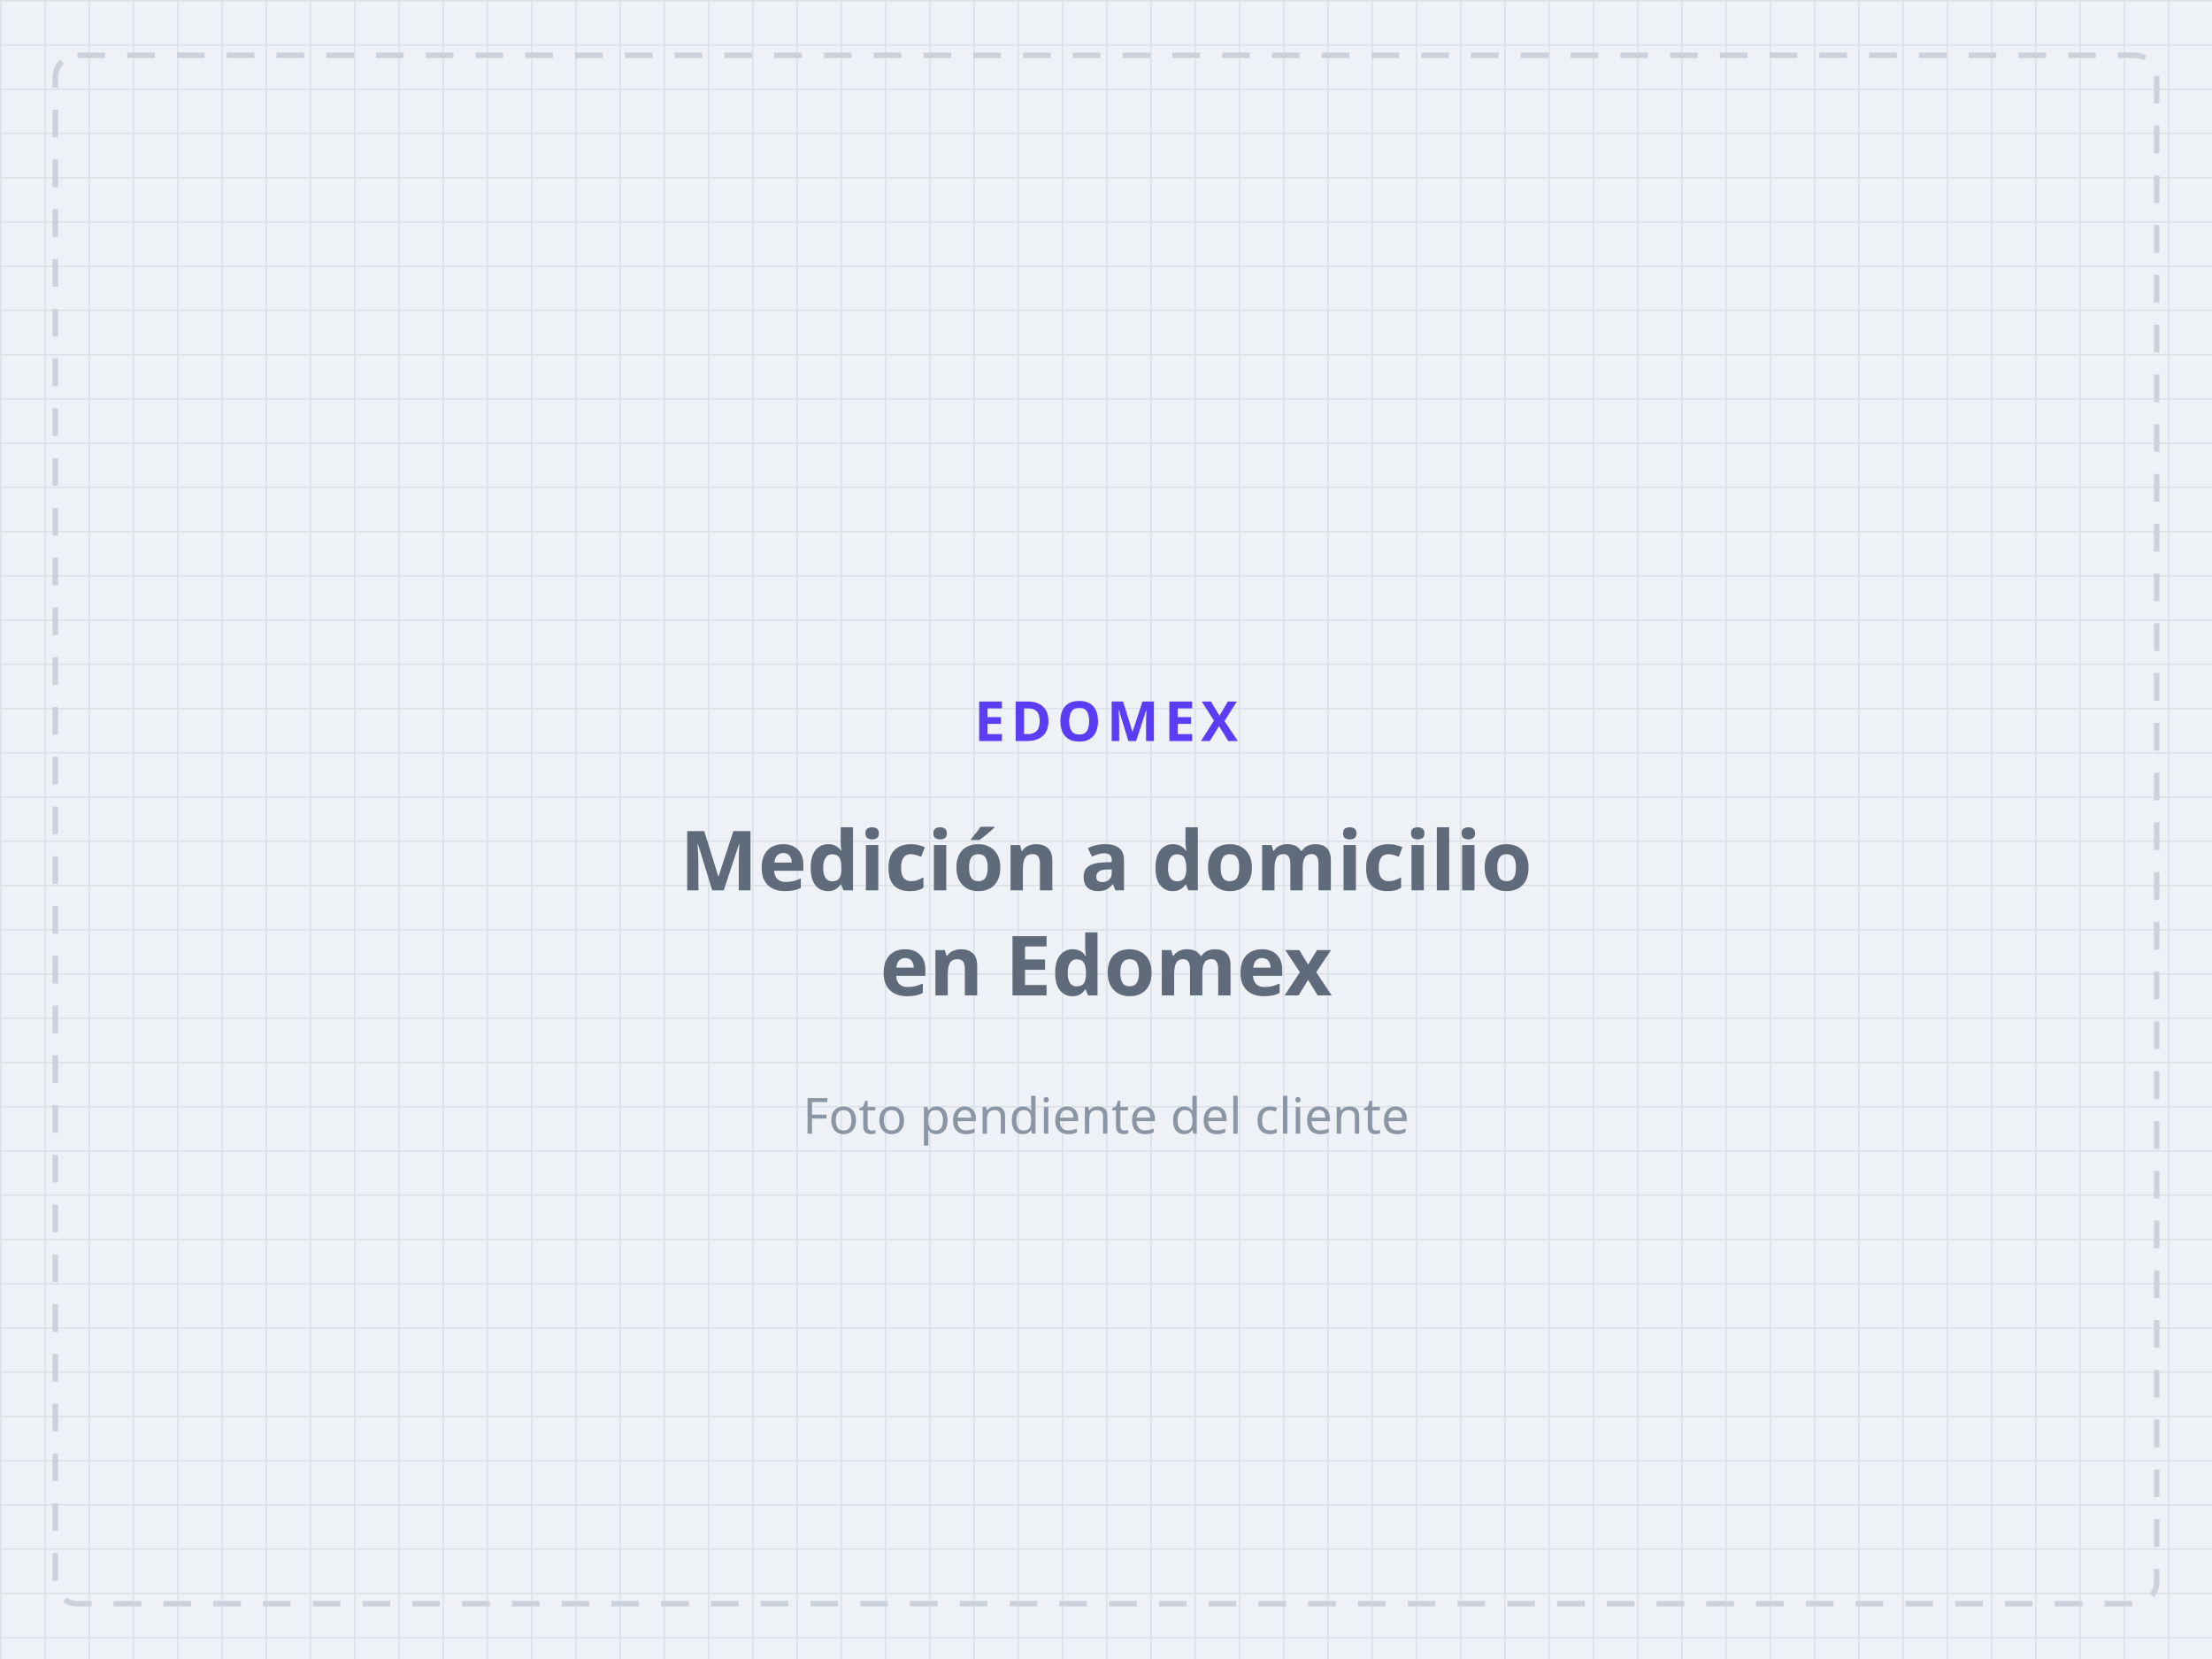
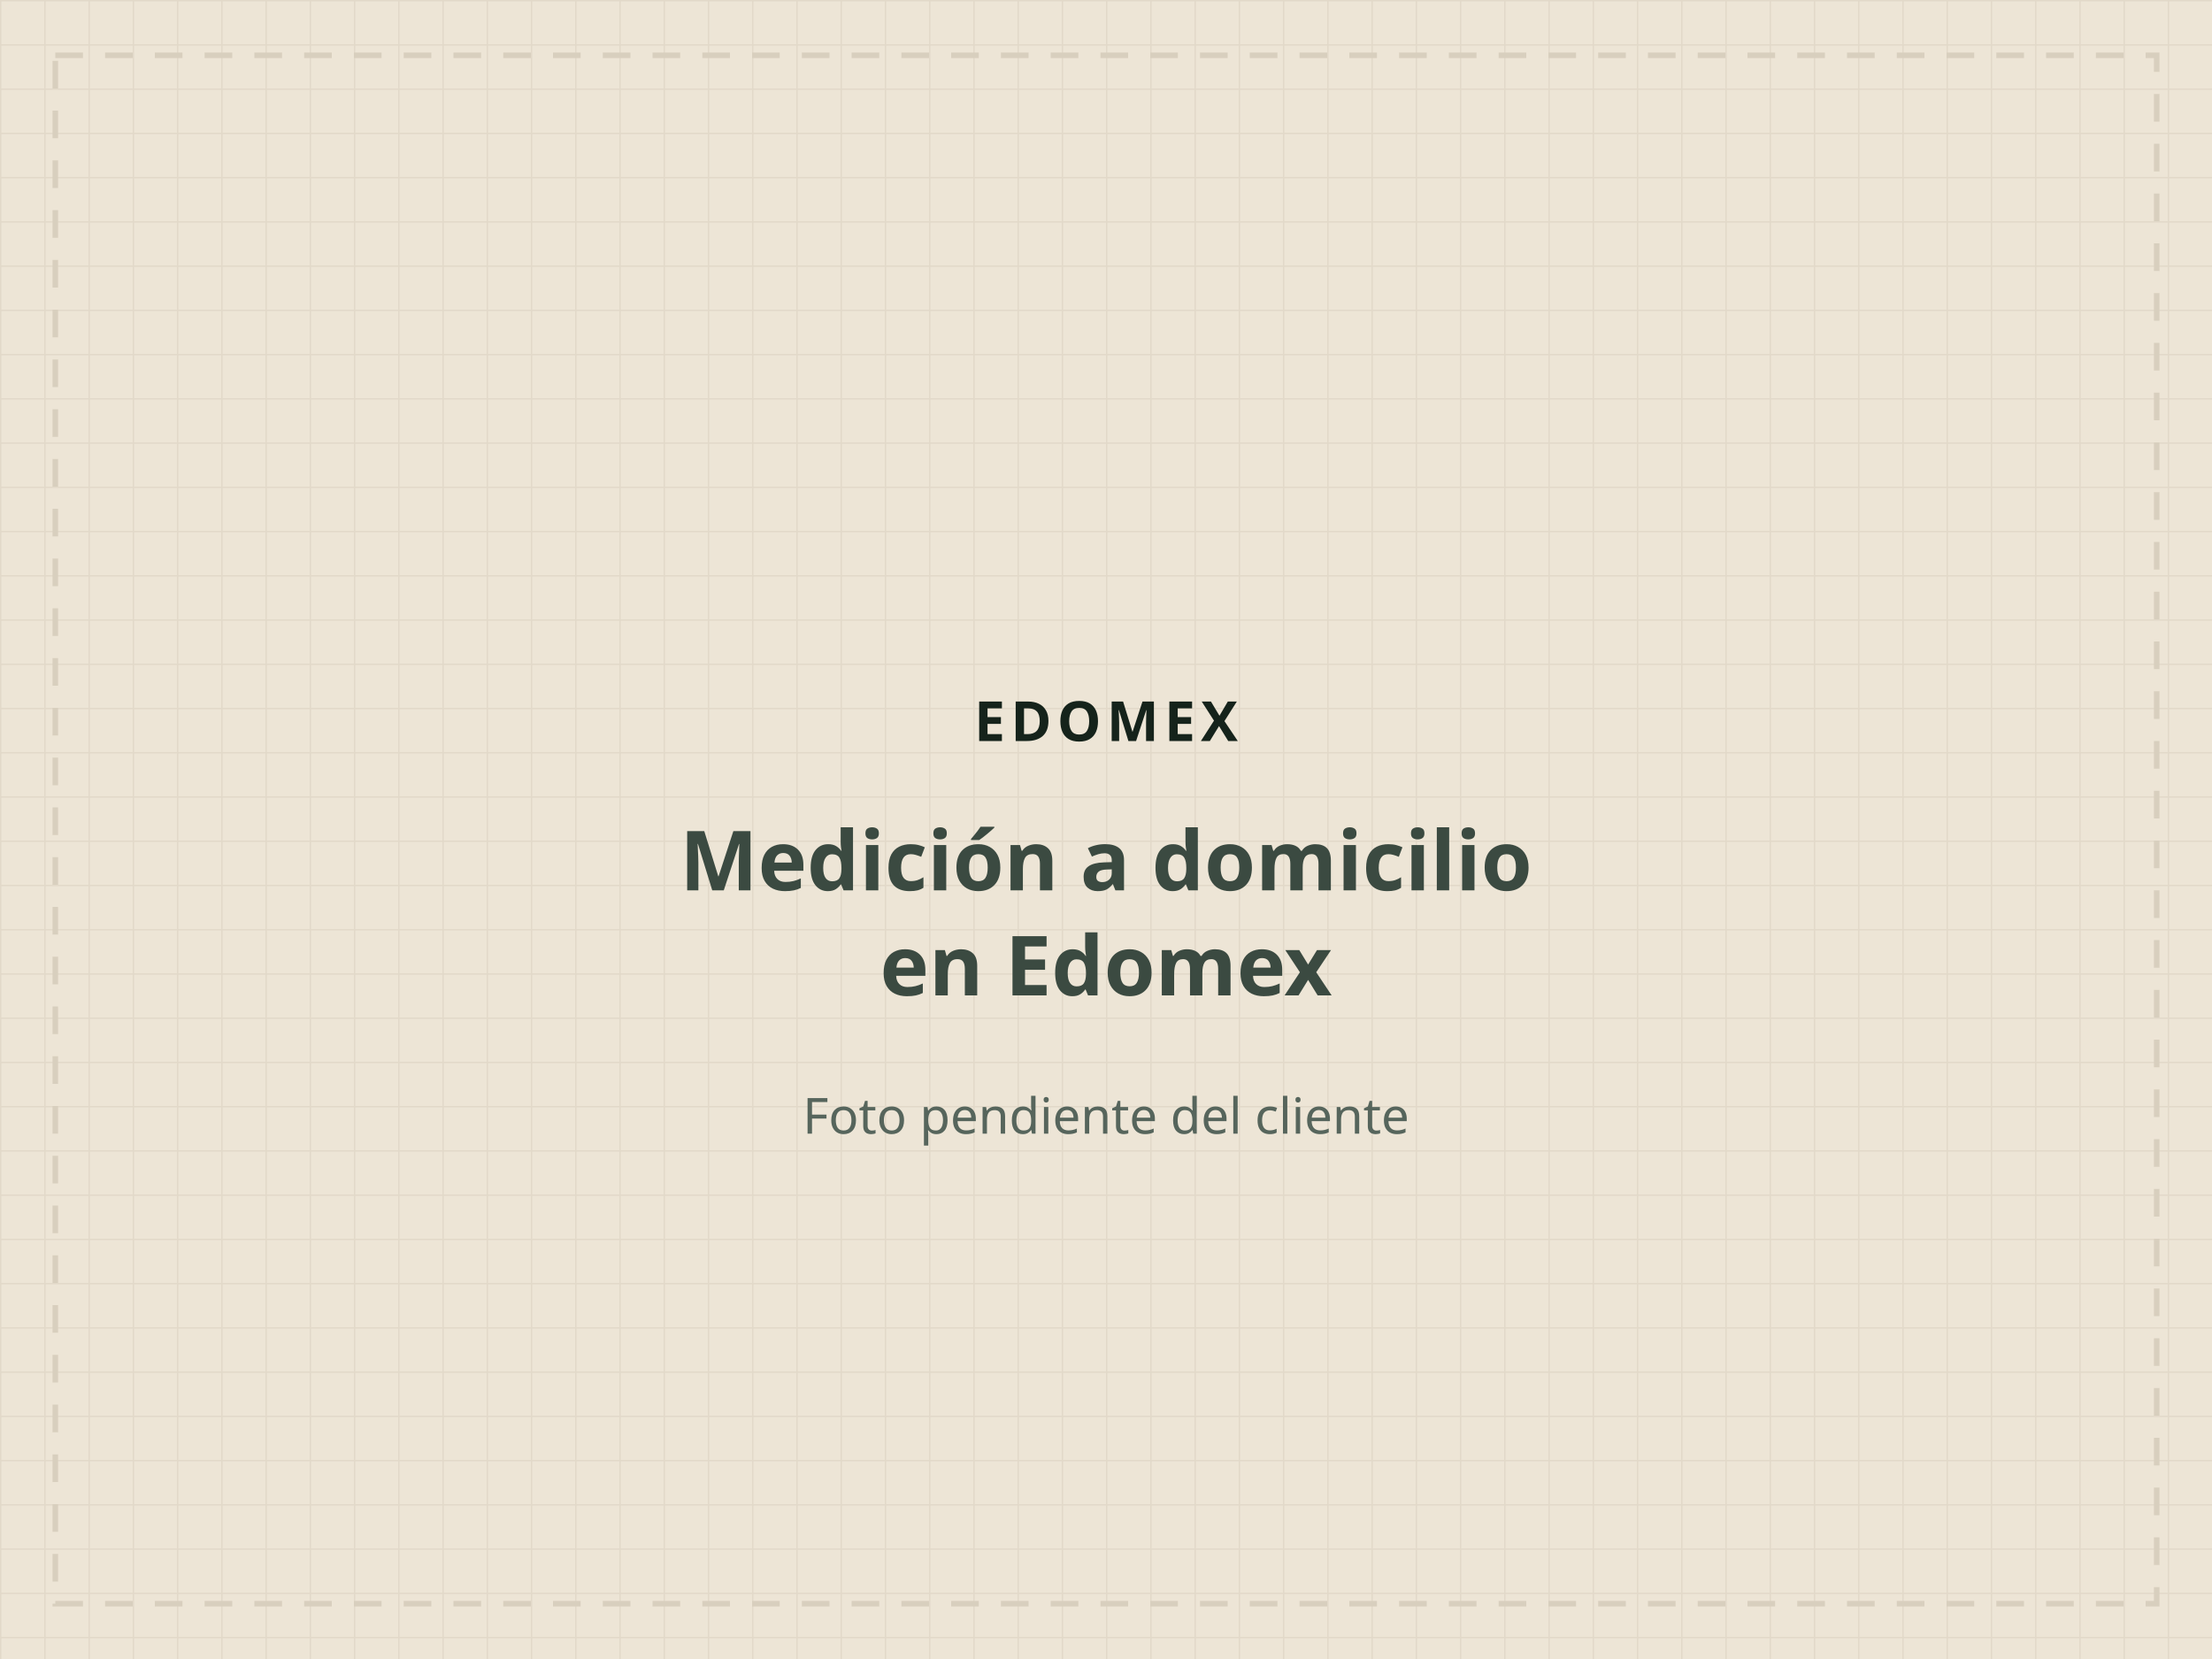
<svg xmlns="http://www.w3.org/2000/svg" viewBox="0 0 800 600" role="img" aria-label="Medición a domicilio en Edomex">
  <defs>
    <pattern id="mzonaedomex-3" width="16" height="16" patternUnits="userSpaceOnUse">
-       <path d="M16 0H0v16" fill="none" stroke="#cbd2dc" stroke-width="1" />
+       <path d="M16 0H0v16" fill="none" stroke="#d8cfbe" stroke-width="1" />
    </pattern>
  </defs>
-   <rect width="800" height="600" fill="#eef1f5" />
+   <rect width="800" height="600" fill="#ede5d6" />
  <rect width="800" height="600" fill="url(#mzonaedomex-3)" opacity="0.55" />
-   <rect x="20" y="20" width="760" height="560" fill="none" stroke="#cbd2dc" stroke-width="2" stroke-dasharray="10 8" rx="8" />
+   <rect x="20" y="20" width="760" height="560" fill="none" stroke="#d8cfbe" stroke-width="2" stroke-dasharray="10 8" rx="0" />
  <g text-anchor="middle" font-family="system-ui, sans-serif">
-     <text x="400" y="268" fill="#5b3df5" font-size="20" font-weight="700" letter-spacing="2">EDOMEX</text>
-     <text x="400" y="322" fill="#5f6b7a" font-size="30" font-weight="600">Medición a domicilio</text>
-     <text x="400" y="360" fill="#5f6b7a" font-size="30" font-weight="600">en Edomex</text>
-     <text x="400" y="410" fill="#8b95a3" font-size="18">Foto pendiente del cliente</text>
+     <text x="400" y="268" fill="#15231b" font-size="20" font-weight="700" letter-spacing="2">EDOMEX</text>
+     <text x="400" y="322" fill="#3b4a41" font-size="30" font-weight="600">Medición a domicilio</text>
+     <text x="400" y="360" fill="#3b4a41" font-size="30" font-weight="600">en Edomex</text>
+     <text x="400" y="410" fill="#56655c" font-size="18">Foto pendiente del cliente</text>
  </g>
</svg>
